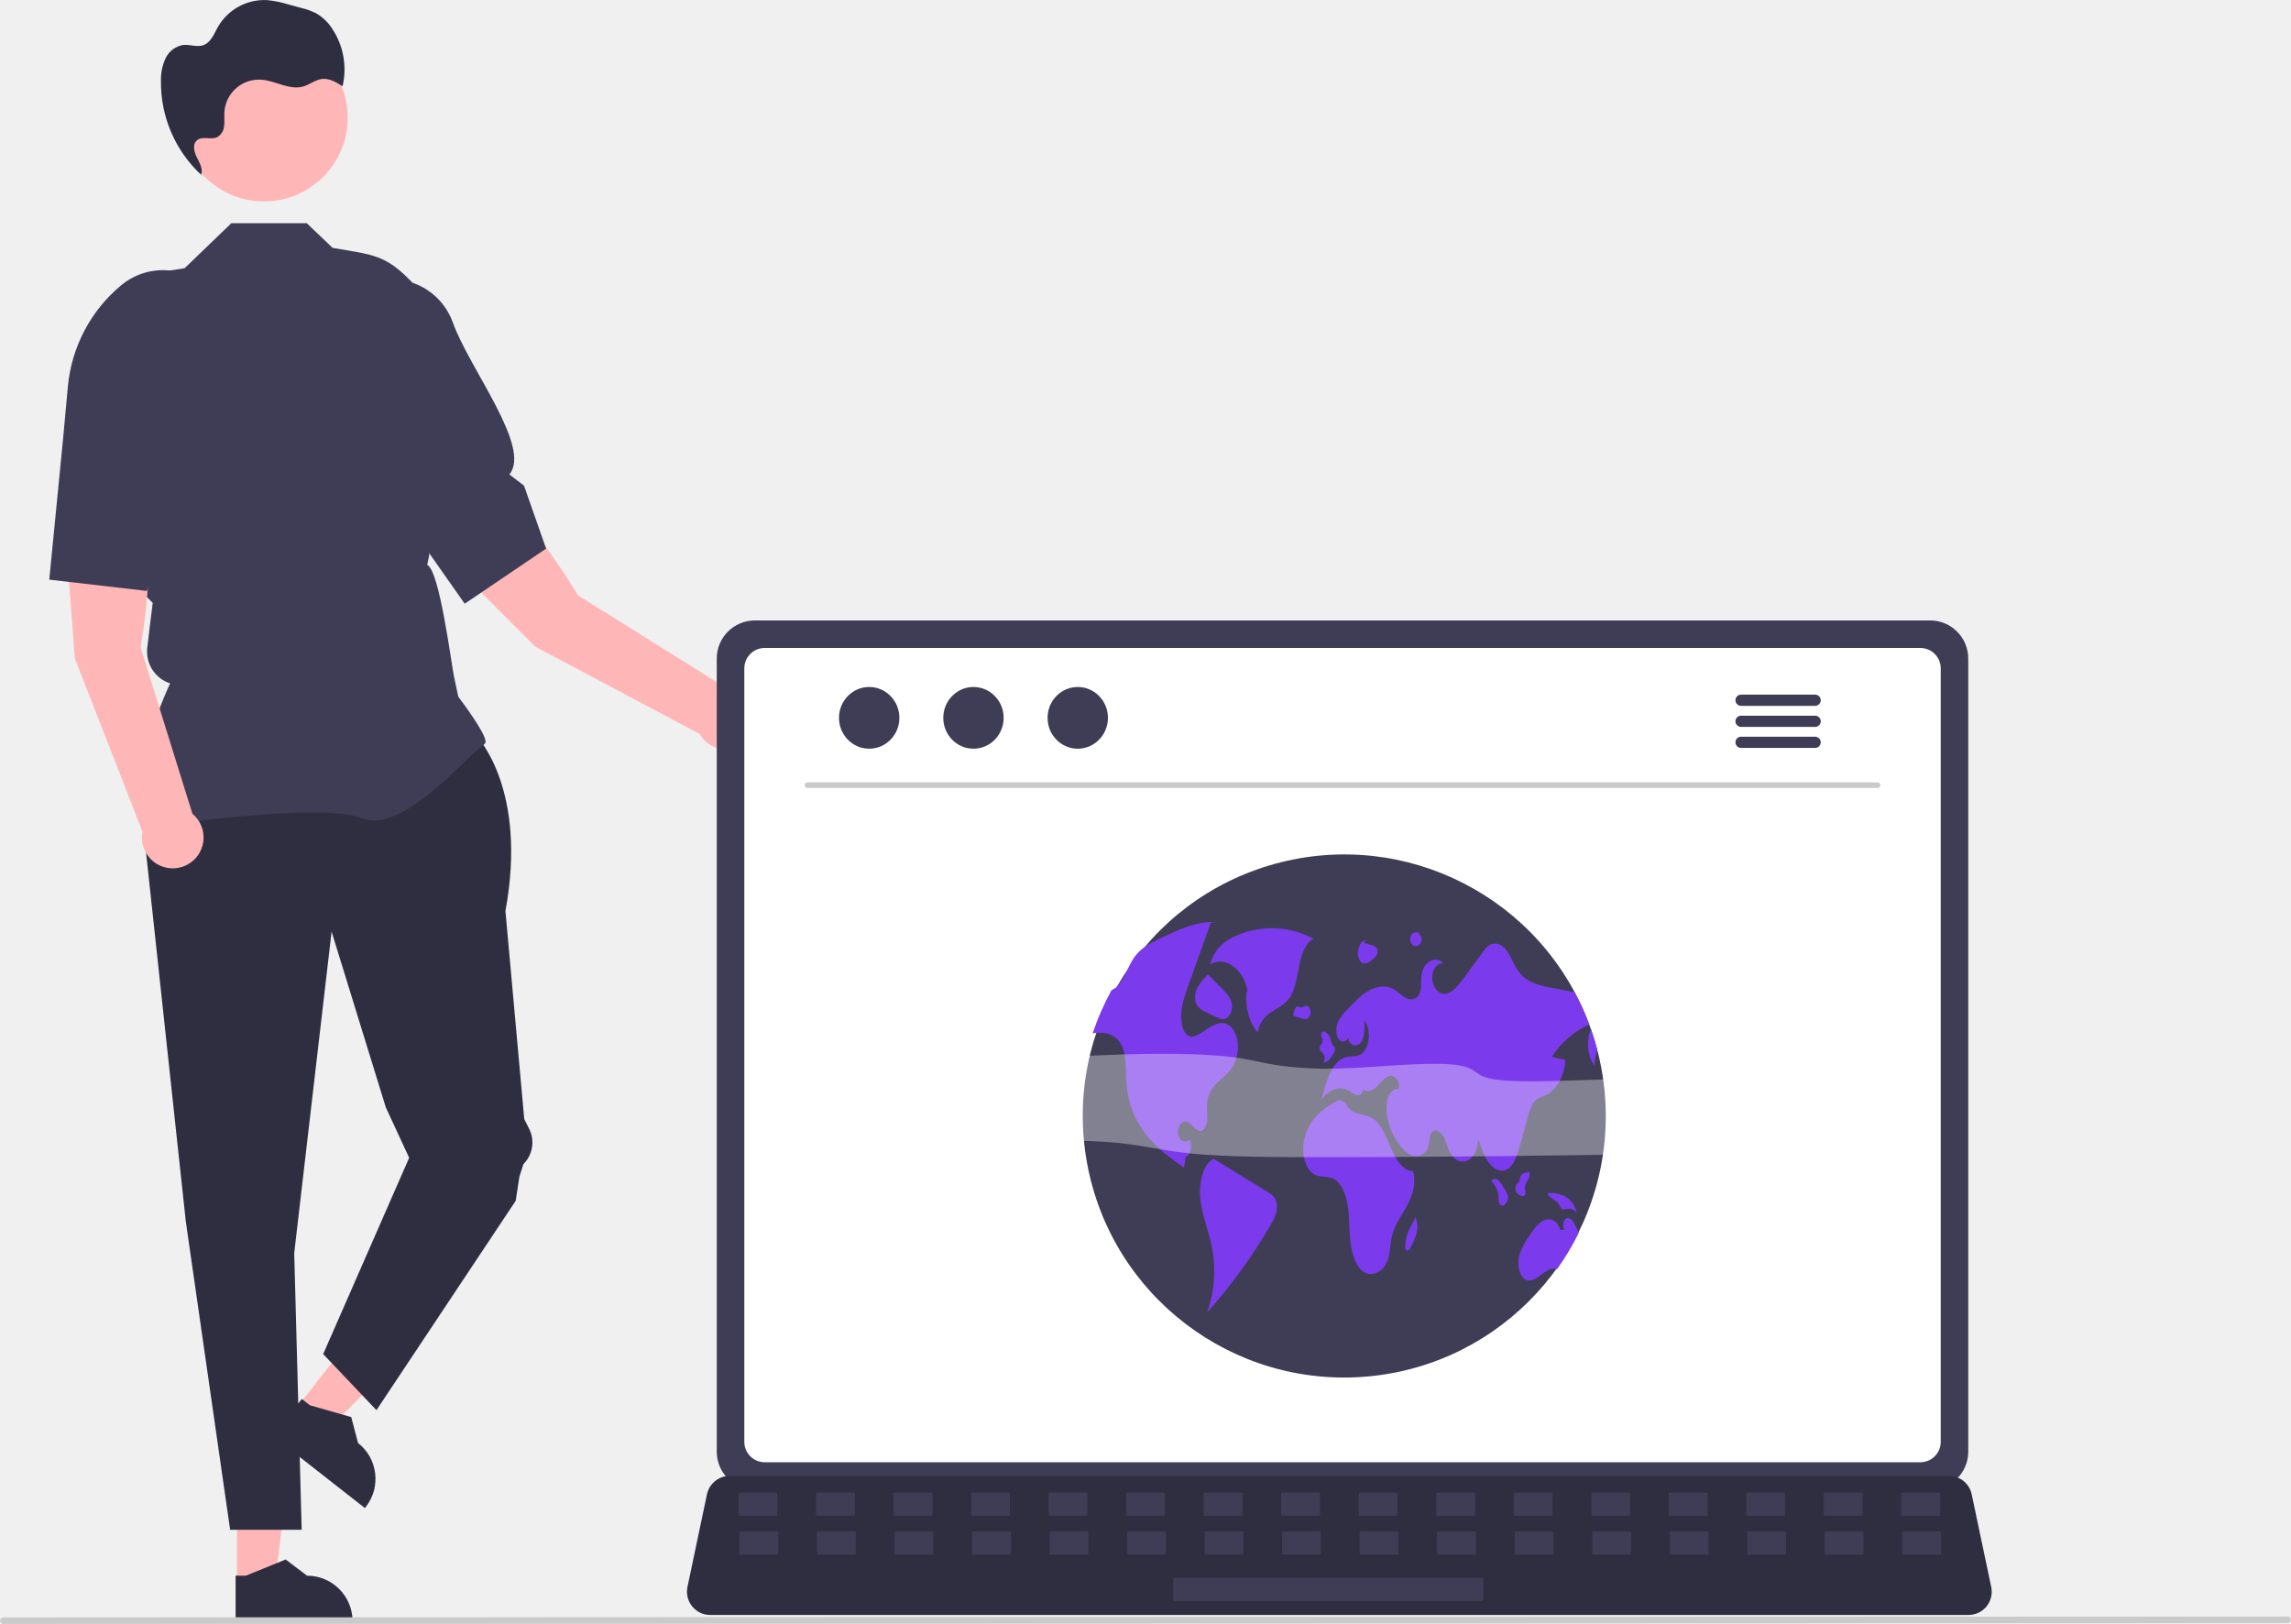
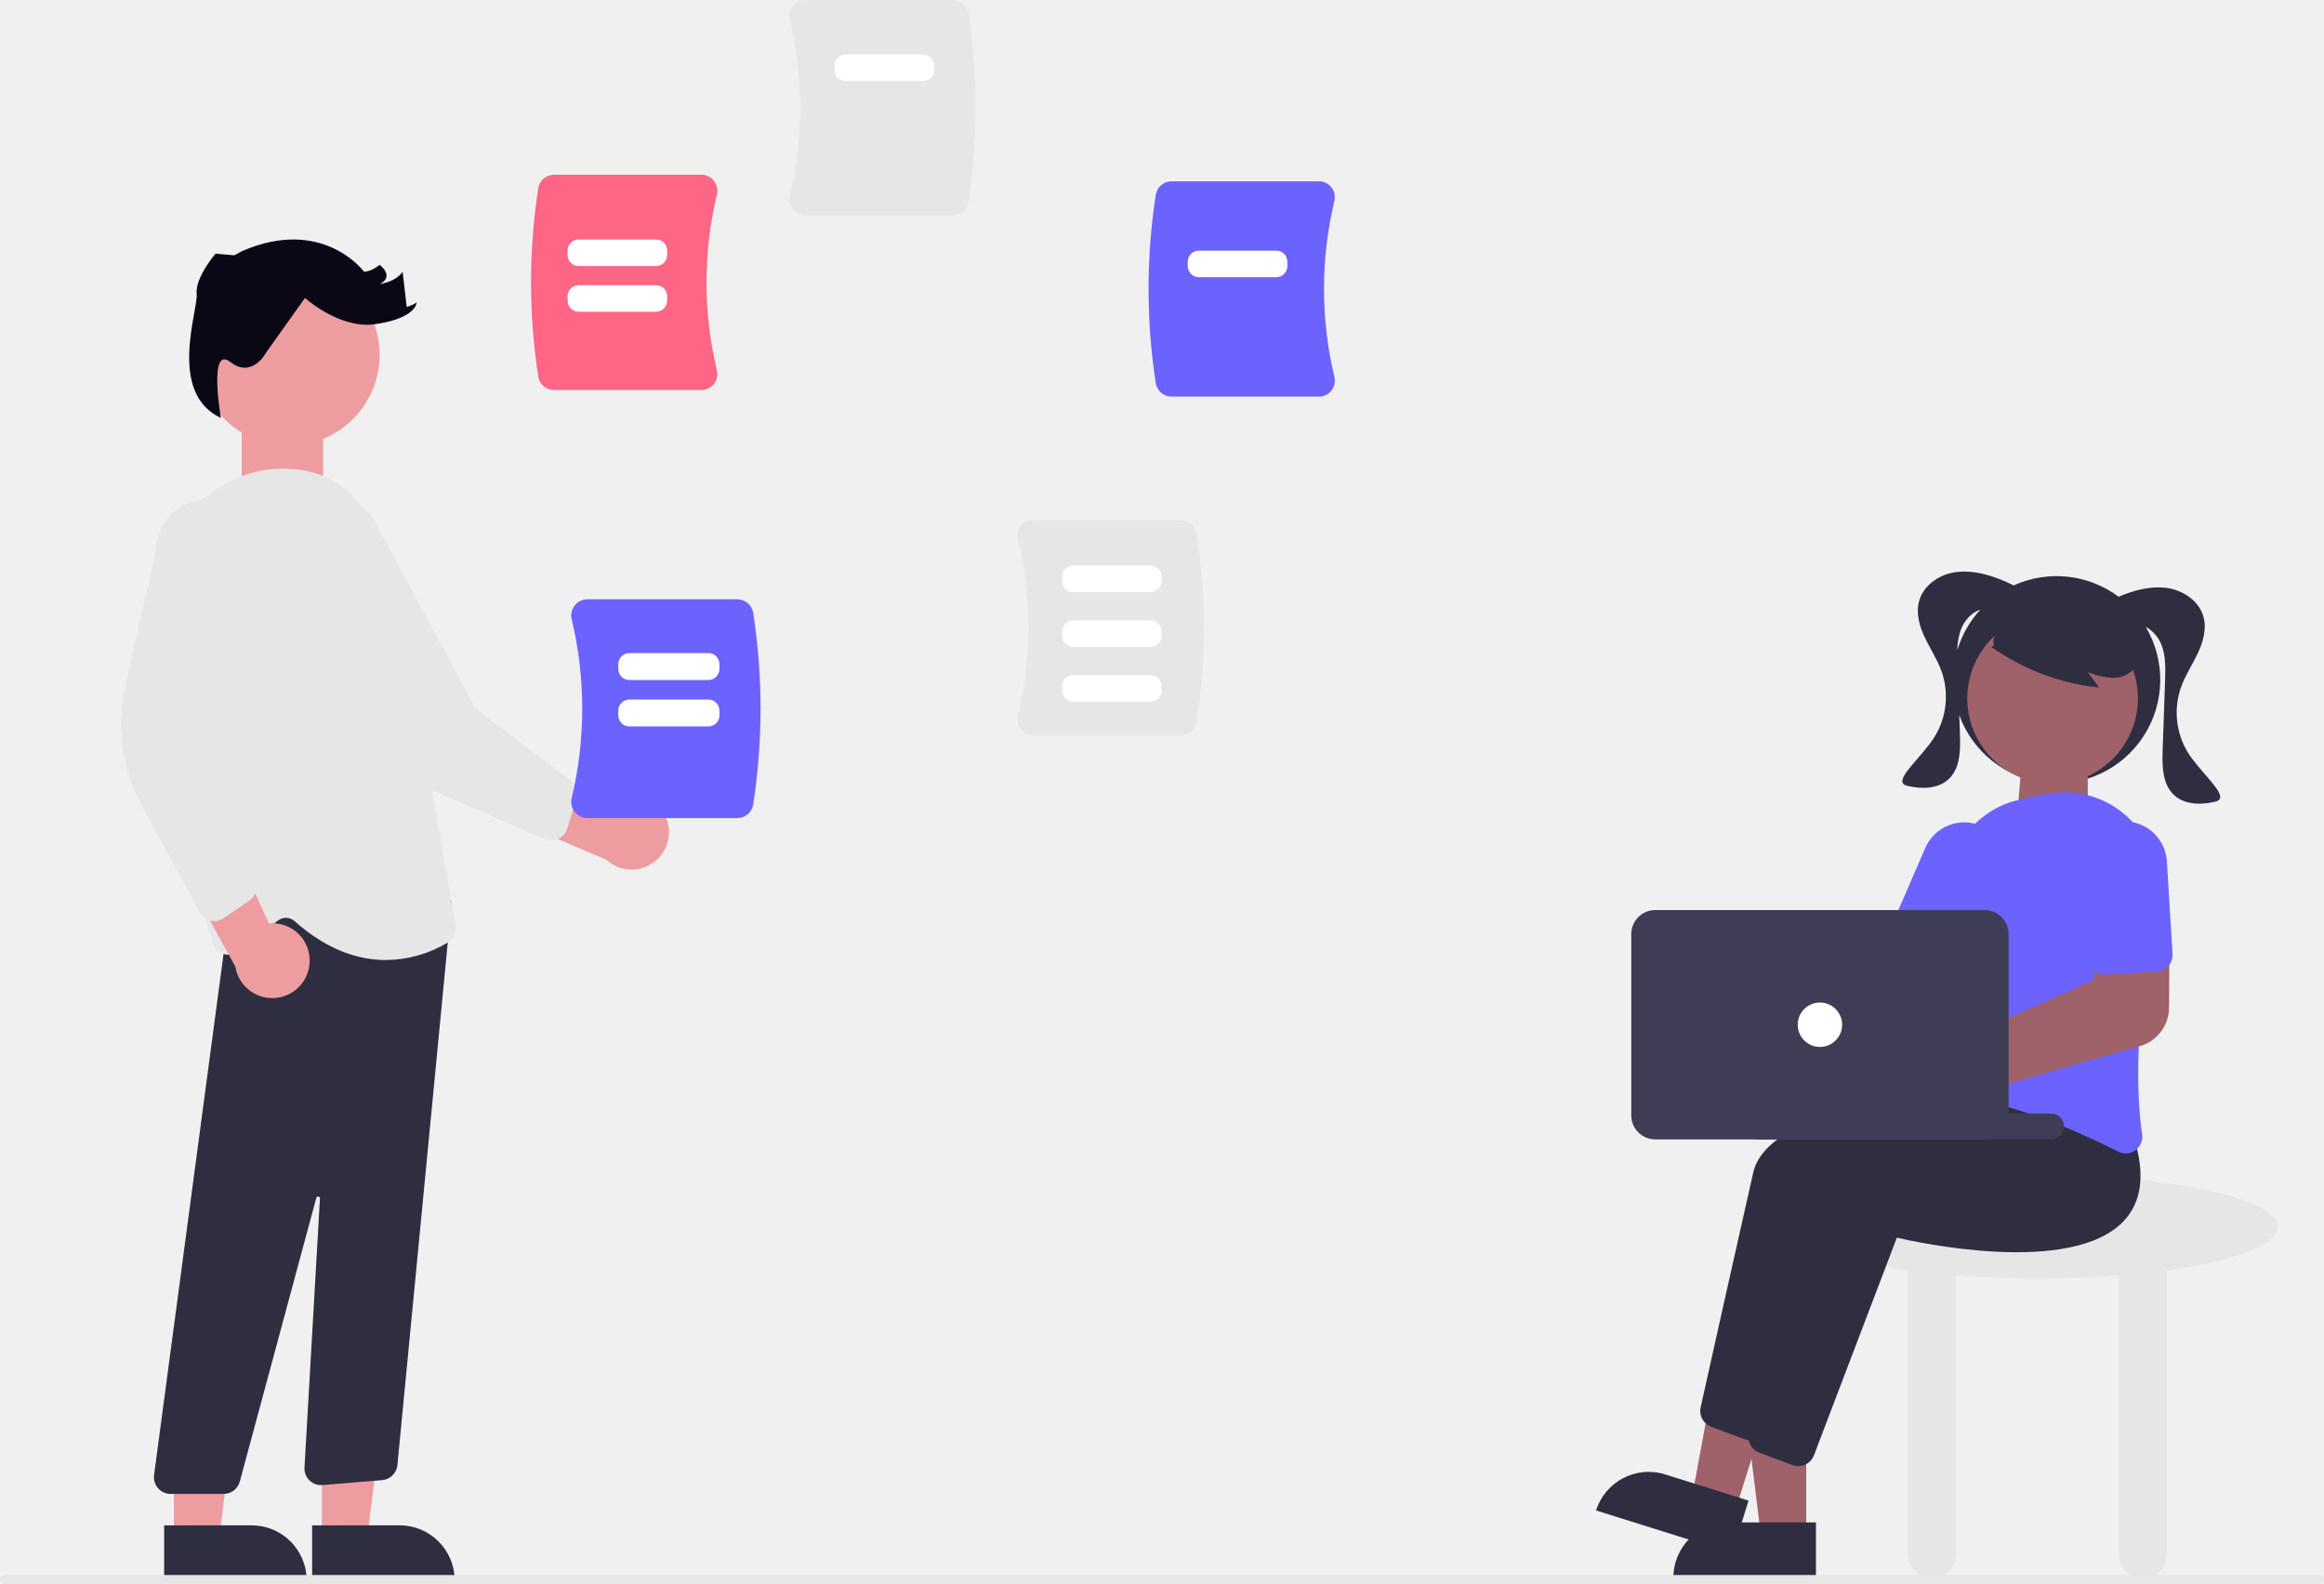
- <svg xmlns="http://www.w3.org/2000/svg" data-name="Layer 1" viewBox="0 0 829.131 587.676">
-   <polygon fill="#ffb6b6" points="85.757 572.858 99.518 572.857 106.065 519.775 85.754 519.776 85.757 572.858" />
-   <path d="M270.706,743.376l42.319-.002v-.535a16.473,16.473,0,0,0-16.472-16.472h-.001l-7.73-5.865-14.423,5.865-3.694 0Z" fill="#2f2e41" transform="translate(-185.4343 -156.1618)" />
-   <polygon fill="#ffb6b6" points="107.98 508.635 118.814 517.121 156.702 479.371 140.712 466.846 107.98 508.635" />
-   <path d="M284.179,675.8l33.316,26.096.33-.421a16.473,16.473,0,0,0-2.809-23.125l-.001-.001-2.469-9.384L297.575,664.689l-2.908-2.278Z" fill="#2f2e41" transform="translate(-185.4343 -156.1618)" />
-   <path d="M358.205,422.937s18.265,18.941,10.147,62.912l6.815,75.288,1.759,3.485a11.051,11.051,0,0,1-2.052,12.793l0,0-1.449,4.493-1.353,8.794-50.397,75.765-19.279-20.294,31.118-71.029L325.058,556.878l-19.618-63.588L291.911,609.642l2.706,100.118h-25.895L252.676,598.142,235.764,441.201l8.797-18.265Z" fill="#2f2e41" transform="translate(-185.4343 -156.1618)" />
-   <path d="M239.981,455.482l-.185-.259c-9.856-13.799,4.968-46.958,7.203-51.765h0a12.068,12.068,0,0,1-8.26-12.889l.964-8.193,1.005-8.036-7.197-7.197-.02-.179-4.142-36.242-6.022-24.072a52.848,52.848,0,0,1,15-51.216l13.921-2.21,16.918-16.301h27.282l9.354,8.937c17.463,3.063,20.463,2.063,35.463,20.063l-6.816,55.962-1.7,7.699.005,10.442,4.323,4.804a14.95,14.95,0,0,1,3.546,12.932l-.568,2.842h0c4.458,1.911,8.713,35.866,9.729,40.608l1.518,7.085c1.299,1.714,9.873,13.146,9.873,16.271,0,.469-.346.923-1.09,1.426-5.843,3.956-29.137,32.023-43.431,26.303-15.225-6.088-75.747,3.045-76.357,3.138Z" fill="#3f3d56" transform="translate(-185.4343 -156.1618)" />
-   <path d="M236.316,390.407s7.006-39.595-.052-54.485l-28,2,4.261,56.487,24.477,62.717a11.154,11.154,0,1,0,18.078-6.463Z" fill="#ffb6b6" transform="translate(-185.4343 -156.1618)" />
-   <path d="M208.264,314.922l1.733-18.871a54.107,54.107,0,0,1,19.403-36.752l0,0a23.687,23.687,0,0,1,24.787-3.272h0a23.631,23.631,0,0,1,12.205,29.866c-6.472,16.972-4.135,34.921-16.753,37.109l1.371,6.522-12.407,40.49-35.338-4.094Z" fill="#3f3d56" transform="translate(-185.4343 -156.1618)" />
-   <path d="M394.641,371.641s-20.509-34.586-35.571-41.272L339.147,350.145l40.067,40.044,59.456,31.584a11.154,11.154,0,1,0,9.491-16.689Z" fill="#ffb6b6" transform="translate(-185.4343 -156.1618)" />
-   <path d="M324.148,332.708l-10.993-15.437a54.107,54.107,0,0,1-9.258-40.515l0,0a23.687,23.687,0,0,1,16.658-18.645h0a23.631,23.631,0,0,1,28.729,14.683c6.162,17.087,28.639,45.17,20.499,55.058l5.293,4.051,7.999,22.787L353.616,374.632Z" fill="#3f3d56" transform="translate(-185.4343 -156.1618)" />
-   <circle cx="95.531" cy="42.587" fill="#ffb6b6" r="30.299" />
-   <path d="M258.977,220.105c-.264-.232-.514-.48-.773-.718-.009.024-.011.05-.021.074Z" fill="#2f2e41" transform="translate(-185.4343 -156.1618)" />
-   <path d="M305.795,166.753a17.182,17.182,0,0,0-6.067-5.85,25.38,25.38,0,0,0-5.304-1.879l-4.795-1.308a38.013,38.013,0,0,0-7.544-1.519,19.418,19.418,0,0,0-17.737,9.623c-1.449,2.57-2.611,5.772-5.407,6.712-2.255.758-4.714-.311-7.084-.104a8.53,8.53,0,0,0-6.476,4.77,18.38,18.38,0,0,0-1.699,8.141,45.619,45.619,0,0,0,14.522,34.048c.782-2.061-.506-4.287-1.524-6.259-1.03-1.995-1.667-4.777.059-6.214,1.92-1.599,4.996-.048,7.267-1.091a5.073,5.073,0,0,0,2.536-4.077c.22-1.657-.01-3.341.094-5.009a12.542,12.542,0,0,1,13.412-11.73c5.168.369,10.184,3.901,15.158,2.448,2.335-.682,4.326-2.418,6.741-2.711,2.674-.324,5.19,1.186,7.461,2.635A26.596,26.596,0,0,0,305.795,166.753Z" fill="#2f2e41" transform="translate(-185.4343 -156.1618)" />
-   <path d="M410.834,726.353l-7.71-12.39-1.54,7.08c-.27,1.24-.54,2.5-.79,3.75-2.19-1.87-4.52-3.6-6.8-5.26q-10.5-7.62-20.99-15.26l2.19,12.7c1.35,7.82,2.76,15.8,6.1,22.95.37.81.77,1.61,1.2,2.39h32.54a10.487,10.487,0,0,0,.54-2.24.775.775,0,0,0,.01-.15C416.094,735.073,413.414,730.503,410.834,726.353Z" fill="#f0f0f0" transform="translate(-185.4343 -156.1618)" />
-   <path d="M974.916,712.972l-13.985-22.474-2.793,12.842c-.49,2.249-.98,4.535-1.433,6.802-3.972-3.392-8.199-6.53-12.334-9.541q-19.046-13.822-38.074-27.68l3.972,23.036c2.449,14.185,5.007,28.659,11.065,41.628.671,1.469,1.397,2.921,2.177,4.335h59.024a19.024,19.024,0,0,0,.98-4.063,1.405,1.405,0,0,0,.018-.272C984.458,728.789,979.596,720.5,974.916,712.972Z" fill="#f0f0f0" transform="translate(-185.4343 -156.1618)" />
-   <path d="M1013.375,743.531l-826.75.307a1.191,1.191,0,0,1,0-2.381l826.75-.307a1.191,1.191,0,0,1,0,2.381Z" fill="#cacaca" transform="translate(-185.4343 -156.1618)" />
-   <path d="M444.832,394.459V681.483A13.806,13.806,0,0,0,458.627,695.278h425.34a13.806,13.806,0,0,0,13.795-13.795V394.459A13.812,13.812,0,0,0,883.967,380.68H458.627A13.812,13.812,0,0,0,444.832,394.459Z" fill="#3f3d56" transform="translate(-185.4343 -156.1618)" />
-   <path d="M454.81,398.031v279.912a7.385,7.385,0,0,0,7.373,7.373H880.426a7.385,7.385,0,0,0,7.373-7.373v-279.912a7.389,7.389,0,0,0-7.373-7.388H462.183A7.389,7.389,0,0,0,454.81,398.031Z" fill="#fff" transform="translate(-185.4343 -156.1618)" />
-   <path d="M435.937,737.461a8.272,8.272,0,0,0,6.509,3.114h455.439a8.381,8.381,0,0,0,8.192-10.1l-7.07-33.581a8.396,8.396,0,0,0-5.218-6.088,8.121,8.121,0,0,0-2.974-.561H449.487a8.12,8.12,0,0,0-2.974.561,8.395,8.395,0,0,0-5.218,6.088l-7.07,33.581A8.374,8.374,0,0,0,435.937,737.461Z" fill="#2f2e41" transform="translate(-185.4343 -156.1618)" />
-   <rect fill="#3f3d56" height="8.416" rx="0.488" transform="translate(1575.698 1244.84) rotate(-180)" width="14.027" x="873.553" y="696.293" />
-   <rect fill="#3f3d56" height="8.416" rx="0.488" transform="translate(1519.589 1244.84) rotate(-180)" width="14.027" x="845.498" y="696.293" />
-   <rect fill="#3f3d56" height="8.416" rx="0.488" transform="translate(1463.48 1244.84) rotate(-180)" width="14.027" x="817.443" y="696.293" />
-   <rect fill="#3f3d56" height="8.416" rx="0.488" transform="translate(1407.37 1244.84) rotate(-180)" width="14.027" x="789.389" y="696.293" />
-   <rect fill="#3f3d56" height="8.416" rx="0.488" transform="translate(1351.261 1244.84) rotate(-180)" width="14.027" x="761.334" y="696.293" />
-   <rect fill="#3f3d56" height="8.416" rx="0.488" transform="translate(1295.152 1244.84) rotate(-180)" width="14.027" x="733.279" y="696.293" />
-   <rect fill="#3f3d56" height="8.416" rx="0.488" transform="translate(1239.043 1244.84) rotate(-180)" width="14.027" x="705.225" y="696.293" />
-   <rect fill="#3f3d56" height="8.416" rx="0.488" transform="translate(1182.933 1244.84) rotate(-180)" width="14.027" x="677.17" y="696.293" />
-   <rect fill="#3f3d56" height="8.416" rx="0.488" transform="translate(1126.824 1244.84) rotate(-180)" width="14.027" x="649.115" y="696.293" />
-   <rect fill="#3f3d56" height="8.416" rx="0.488" transform="translate(1070.715 1244.84) rotate(-180)" width="14.027" x="621.061" y="696.293" />
-   <rect fill="#3f3d56" height="8.416" rx="0.488" transform="translate(1014.605 1244.84) rotate(-180)" width="14.027" x="593.006" y="696.293" />
-   <rect fill="#3f3d56" height="8.416" rx="0.488" transform="translate(958.4961 1244.84) rotate(-180)" width="14.027" x="564.952" y="696.293" />
-   <rect fill="#3f3d56" height="8.416" rx="0.488" transform="translate(902.3868 1244.84) rotate(-180)" width="14.027" x="536.897" y="696.293" />
-   <rect fill="#3f3d56" height="8.416" rx="0.488" transform="translate(846.2776 1244.84) rotate(-180)" width="14.027" x="508.842" y="696.293" />
-   <rect fill="#3f3d56" height="8.416" rx="0.488" transform="translate(790.1683 1244.84) rotate(-180)" width="14.027" x="480.788" y="696.293" />
-   <rect fill="#3f3d56" height="8.416" rx="0.488" transform="translate(734.059 1244.84) rotate(-180)" width="14.027" x="452.733" y="696.293" />
-   <rect fill="#3f3d56" height="8.416" rx="0.488" transform="translate(1576.361 1272.894) rotate(-180)" width="14.027" x="873.884" y="710.32" />
-   <rect fill="#3f3d56" height="8.416" rx="0.488" transform="translate(1520.252 1272.894) rotate(-180)" width="14.027" x="845.829" y="710.32" />
-   <rect fill="#3f3d56" height="8.416" rx="0.488" transform="translate(1464.143 1272.894) rotate(-180)" width="14.027" x="817.775" y="710.32" />
-   <rect fill="#3f3d56" height="8.416" rx="0.488" transform="translate(1408.033 1272.894) rotate(-180)" width="14.027" x="789.72" y="710.32" />
-   <rect fill="#3f3d56" height="8.416" rx="0.488" transform="translate(1351.924 1272.894) rotate(-180)" width="14.027" x="761.666" y="710.32" />
-   <rect fill="#3f3d56" height="8.416" rx="0.488" transform="translate(1295.815 1272.894) rotate(-180)" width="14.027" x="733.611" y="710.32" />
-   <rect fill="#3f3d56" height="8.416" rx="0.488" transform="translate(1239.706 1272.894) rotate(-180)" width="14.027" x="705.556" y="710.32" />
-   <rect fill="#3f3d56" height="8.416" rx="0.488" transform="translate(1183.596 1272.894) rotate(-180)" width="14.027" x="677.502" y="710.32" />
-   <rect fill="#3f3d56" height="8.416" rx="0.488" transform="translate(1127.487 1272.894) rotate(-180)" width="14.027" x="649.447" y="710.32" />
-   <rect fill="#3f3d56" height="8.416" rx="0.488" transform="translate(1071.378 1272.894) rotate(-180)" width="14.027" x="621.392" y="710.32" />
-   <rect fill="#3f3d56" height="8.416" rx="0.488" transform="translate(1015.268 1272.894) rotate(-180)" width="14.027" x="593.338" y="710.32" />
-   <rect fill="#3f3d56" height="8.416" rx="0.488" transform="translate(959.1591 1272.894) rotate(-180)" width="14.027" x="565.283" y="710.32" />
-   <rect fill="#3f3d56" height="8.416" rx="0.488" transform="translate(903.0498 1272.894) rotate(-180)" width="14.027" x="537.228" y="710.32" />
-   <rect fill="#3f3d56" height="8.416" rx="0.488" transform="translate(846.9406 1272.894) rotate(-180)" width="14.027" x="509.174" y="710.32" />
-   <rect fill="#3f3d56" height="8.416" rx="0.488" transform="translate(790.8313 1272.894) rotate(-180)" width="14.027" x="481.119" y="710.32" />
-   <rect fill="#3f3d56" height="8.416" rx="0.488" transform="translate(734.722 1272.894) rotate(-180)" width="14.027" x="453.065" y="710.32" />
-   <rect fill="#3f3d56" height="8.416" rx="0.488" transform="translate(1146.845 1306.56) rotate(-180)" width="112.219" x="610.031" y="727.153" />
-   <path d="M766.585,560.202a94.642,94.642,0,1,1-5.992-33.327c.206.556.408,1.112.603,1.673v.005q1.31,3.7,2.308,7.538A95.286,95.286,0,0,1,766.585,560.202Z" fill="#3f3d56" transform="translate(-185.4343 -156.1618)" />
-   <path d="M660.88,495.918a31.968,31.968,0,0,0-28.065-1.148c-3.924,1.708-8.056,4.771-9.365,10.303,5.294-3.124,12.148,1.812,13.51,9.732l-.318.088c-.72,5.485.887,11.457,3.997,14.859a10.451,10.451,0,0,1,5.016-7.44c2.285-1.502,4.813-2.593,6.557-5.175,2.068-3.061,2.593-7.534,3.414-11.615S658.005,497.055,660.88,495.918Z" fill="#7c3aed" transform="translate(-185.4343 -156.1618)" />
-   <path d="M631.245,542.596c-1.466,2.202-3.425,3.584-5.182,5.304a11.93,11.93,0,0,0-3.769,7.045c-.222,1.916.122,3.864.074,5.802-.048,1.937-.693,4.118-2.011,4.6-2.08.752-3.668-3.112-5.807-3.382-1.699-.212-3.229,2.461-2.737,4.78s2.805,3.345,4.134,1.831c1.202,2.017.355,5.675-1.45,6.294-.191,1.27-.381,2.536-.566,3.806-4.563-3.192-9.173-6.437-13.053-11.111a33.725,33.725,0,0,1-7.686-18.167c-.503-5.373.243-11.518-2.223-15.652-1.974-3.308-5.362-4.039-8.411-3.832-.556.037-1.117.101-1.673.169a94.237,94.237,0,0,1,6.823-15.615,6.685,6.685,0,0,0,1.71-1.064c2.837-2.408,4.097-7.284,6.4-10.655q.222-.326.461-.635c2.356-3.075,5.51-4.658,8.559-6.13,6.749-3.277,13.694-6.595,20.819-6.14l-2.027.196q-3.549,9.941-7.104,19.882-.54,1.524-1.09,3.054c-1.345,3.769-2.731,7.781-2.525,12,.122,2.498.99,5.166,2.641,6.024,1.54.794,3.224-.18,4.711-1.143.63-.402,1.255-.805,1.884-1.212,2.26-1.456,4.764-2.948,7.151-1.974,2.186.889,3.801,3.859,4.108,7.061A14.117,14.117,0,0,1,631.245,542.596Z" fill="#7c3aed" transform="translate(-185.4343 -156.1618)" />
-   <path d="M644.688,587.842q-9.902-6.097-19.804-12.193l.112-.289c-4.104,1.563-5.808,8.859-5.13,14.825s2.978,11.3,4.14,17.113a45.425,45.425,0,0,1-1.713,23.835A195.205,195.205,0,0,0,645.224,599.536a16.905,16.905,0,0,0,2.074-4.599,7.317,7.317,0,0,0-.485-5.204A5.794,5.794,0,0,0,644.688,587.842Z" fill="#7c3aed" transform="translate(-185.4343 -156.1618)" />
-   <path d="M618.634,513.897a7.299,7.299,0,0,0-.335,5.308,5.884,5.884,0,0,0,3.287,3.045l3.648,1.808c1.213.601,2.521,1.209,3.758.714,1.492-.597,2.527-2.936,2.259-5.107-.285-2.311-1.741-3.9-3.088-5.254q-2.828-2.841-5.655-5.683l-1.062,1.301A14.189,14.189,0,0,0,618.634,513.897Z" fill="#7c3aed" transform="translate(-185.4343 -156.1618)" />
-   <path d="M747.031,538.6q2.461.58,4.923,1.159c-.286,5.542-3.033,10.671-6.717,12.529-1.535.773-3.245,1.059-4.515,2.504-1.149,1.313-1.731,3.356-2.266,5.309q-1.405,5.113-2.811,10.227c-1.006,3.674-2.297,7.755-4.912,9.078-2.244,1.138-4.812-.254-6.537-2.589-1.726-2.334-2.779-5.473-3.801-8.533.064,3.335-1.487,6.606-3.684,7.765-2.202,1.159-4.881.111-6.352-2.477-1.059-1.858-1.498-4.309-2.536-6.193-1.037-1.884-3.213-2.964-4.346-1.196-.746,1.175-.651,2.975-1.022,4.468a4.851,4.851,0,0,1-4.055,3.901,6.761,6.761,0,0,1-4.854-2.218,21.988,21.988,0,0,1-6.029-12.159,14.505,14.505,0,0,1,.169-6.648c.651-2.059,2.223-3.647,3.785-3.255,1.027-2.17-1-5.05-2.827-4.796-1.832.254-3.266,2.218-4.769,3.727-1.498,1.509-3.594,2.604-5.103,1.106a2.07,2.07,0,0,1-2.101,2.197,7.506,7.506,0,0,1-2.737-1.45c-3.457-2.154-7.845-.725-10.301,3.351,1.535-6.532,3.785-14.027,8.501-15.562,1.927-.63,4.028-.111,5.849-1.202,3.224-1.932,3.875-9.232,1.09-12.243.355,2.848.286,6.172-1.217,8.12-1.503,1.948-4.658.677-4.468-2.202a1.929,1.929,0,0,1-3.589.762c-1-1.524-.916-4.018-.206-5.838a13.752,13.752,0,0,1,3.086-4.383c2.514-2.694,5.066-5.42,7.977-7.114,2.917-1.694,6.283-2.265,9.205-.582,1.54.889,2.896,2.371,4.468,3.155a3.311,3.311,0,0,0,4.611-1.154c1.17-2.054.619-5.103,1.053-7.67.778-4.536,5.314-6.659,7.829-3.663-1.879-.482-3.822,1.742-4.055,4.436-.238,2.694,1.122,5.415,2.943,6.23,3.06,1.355,6.056-2.054,8.369-5.209q3.621-4.955,7.252-9.904a11.969,11.969,0,0,1,1.297-1.577,4.173,4.173,0,0,1,5.701-.116c2.446,1.996,3.594,6.087,5.6,8.903,2.911,4.092,7.268,5.087,11.322,5.881q4.534.881,9.073,1.773a94.005,94.005,0,0,1,5.267,11.63A31.875,31.875,0,0,0,747.031,538.6Z" fill="#7c3aed" transform="translate(-185.4343 -156.1618)" />
-   <path d="M763.504,536.091a19.079,19.079,0,0,0-1.006,5.669c-2.594-3.165-3.007-9.099-1.302-13.207Q762.506,532.253,763.504,536.091Z" fill="#7c3aed" transform="translate(-185.4343 -156.1618)" />
-   <path d="M756.803,602.289a94.895,94.895,0,0,1-7.887,13.196c-1.906-.815-3.954.64-5.738,2.006-1.863,1.429-4.102,2.821-6.013,1.519-1.953-1.334-2.583-5.066-1.964-8.025a21.382,21.382,0,0,1,3.663-7.538c1.588-2.371,3.287-4.833,5.494-5.754,2.213-.921,5.055.381,5.701,3.525l1.567-.053c-.879-1.207-.418-3.705.762-4.145,1.36-.513,2.541,1.355,3.345,3.007C756.093,600.775,756.459,601.527,756.803,602.289Z" fill="#7c3aed" transform="translate(-185.4343 -156.1618)" />
-   <path d="M696.794,579.931c-3.368.212-6.035-3.934-7.808-8.013s-3.39-8.743-6.429-10.819c-1.736-1.186-3.716-1.349-5.599-1.924a6.933,6.933,0,0,1-4.755-4.186l-2.136-.863a32.084,32.084,0,0,0-8.111,5.783,18.128,18.128,0,0,0-4.833,10.566c-.408,4.276,1.099,9.044,3.915,10.651,2.225,1.269,4.815.469,7.069,1.631,2.816,1.452,4.487,5.669,5.12,9.833s.472,8.491.925,12.703,1.701,8.593,4.283,10.751c3.231,2.701,7.973.457,9.423-4.46.711-2.411.687-5.132,1.219-7.636.937-4.408,3.464-7.679,5.469-11.295S698.128,584.127,696.794,579.931Z" fill="#7c3aed" transform="translate(-185.4343 -156.1618)" />
-   <path d="M663.516,536.614a8.989,8.989,0,0,1,.877.931,3.059,3.059,0,0,1-.054,3.159,2.939,2.939,0,0,0,2.104-1.07,13.528,13.528,0,0,0,1.614-2.273,2.477,2.477,0,0,0,.476-1.983c-.159-.454-.535-.648-.799-.989a6.722,6.722,0,0,1-.738-2.144,3.866,3.866,0,0,0-2.802-2.953l.169.032a1.601,1.601,0,0,0-.75,1.705c.102.661.527,1.209.484,1.883-.061.969-1.029,1.423-1.089,2.392A1.849,1.849,0,0,0,663.516,536.614Z" fill="#7c3aed" transform="translate(-185.4343 -156.1618)" />
-   <path d="M657.745,520.152l.015-.003a2.697,2.697,0,0,0,.287-.306Z" fill="#7c3aed" transform="translate(-185.4343 -156.1618)" />
-   <path d="M658.755,524.699a2.937,2.937,0,0,0,.914-2.911c-.245-1.102-1.111-1.842-1.909-1.639a1.946,1.946,0,0,1-1.809.533c-.494-.127-1.036-.455-1.464-.082a2.217,2.217,0,0,0-.499.974q-.238.73-.476,1.46a.921.921,0,0,0-.056.553.469.469,0,0,0,.359.286q1.427.421,2.853.841A2.458,2.458,0,0,0,658.755,524.699Z" fill="#7c3aed" transform="translate(-185.4343 -156.1618)" />
-   <path d="M730.555,587.478q-.659-1.08-1.319-2.159a7.214,7.214,0,0,0-1.738-2.182,1.54,1.54,0,0,0-2.192.22l.054.411a9.285,9.285,0,0,1,2.317,4.52c.1.736.065,1.497.153,2.236a2.607,2.607,0,0,0,.815,1.823c.692.462,1.505-.219,1.998-1.051a3.62,3.62,0,0,0,.561-2.305A4.041,4.041,0,0,0,730.555,587.478Z" fill="#7c3aed" transform="translate(-185.4343 -156.1618)" />
-   <path d="M737.452,588.414a4.984,4.984,0,0,0-.161-2.01,4.411,4.411,0,0,1,.671-2.501,8.13,8.13,0,0,0,1.046-2.293,1.918,1.918,0,0,0-.05-1.123c-.146-.327-.498-.476-.7-.217l.433.279a3.94,3.94,0,0,0-1.756.085,2.173,2.173,0,0,0-1.331,1.5,9.282,9.282,0,0,1-.349,1.556c-.258.53-.758.707-1.072,1.173a2.804,2.804,0,0,0,.044,2.663,3.109,3.109,0,0,0,1.759,1.383C736.514,589.099,737.21,589.109,737.452,588.414Z" fill="#7c3aed" transform="translate(-185.4343 -156.1618)" />
-   <path d="M749.734,592.12a6.042,6.042,0,0,0,.761,1.397c.588.592,1.387.228,2.1.084a3.632,3.632,0,0,1,3.455,1.386,8.793,8.793,0,0,0-5.057-6.31,14.857,14.857,0,0,0-5.201-.813l-.302.077C746.259,590.182,748.676,590.131,749.734,592.12Z" fill="#7c3aed" transform="translate(-185.4343 -156.1618)" />
-   <path d="M697.716,596.702l.004.01.088-.169Z" fill="#7c3aed" transform="translate(-185.4343 -156.1618)" />
-   <path d="M695.852,600.309a16.555,16.555,0,0,0-1.045,2.296,19.986,19.986,0,0,0-.758,3.929c-.095.757-.124,1.724.351,2.093a.673.673,0,0,0,.88-.12,3.482,3.482,0,0,0,.638-.949,21.852,21.852,0,0,0,2.154-5.113,8.897,8.897,0,0,0-.353-5.734Q696.786,598.511,695.852,600.309Z" fill="#7c3aed" transform="translate(-185.4343 -156.1618)" />
-   <path d="M677.878,504.227a2.121,2.121,0,0,0,2.286.446,7.548,7.548,0,0,0,2.151-1.421,5.061,5.061,0,0,0,1.304-1.422,2.885,2.885,0,0,0,.267-2.198,2.232,2.232,0,0,0-1.701-1.346q-1.583-.47-3.167-.939l.764-.688c-.786-.422-1.655.361-2.146,1.33a7.159,7.159,0,0,0-.651,2.005A5.148,5.148,0,0,0,677.878,504.227Z" fill="#7c3aed" transform="translate(-185.4343 -156.1618)" />
-   <path d="M696.516,497.97a1.744,1.744,0,0,0,2.377.193,2.657,2.657,0,0,0,1.051-1.893c.075-.83-.336-1.753-.922-1.825l.134-.777c-1.13-.204-2.52-.245-3.125,1.127A3.221,3.221,0,0,0,696.516,497.97Z" fill="#7c3aed" transform="translate(-185.4343 -156.1618)" />
-   <path d="M864.966,441.316H477.643a1.016,1.016,0,0,1,0-2.031H864.966a1.016,1.016,0,0,1,0,2.031Z" fill="#cacaca" transform="translate(-185.4343 -156.1618)" />
-   <ellipse cx="314.564" cy="259.771" fill="#3f3d56" rx="10.925" ry="11.169" />
-   <ellipse cx="352.306" cy="259.771" fill="#3f3d56" rx="10.925" ry="11.169" />
-   <ellipse cx="390.048" cy="259.771" fill="#3f3d56" rx="10.925" ry="11.169" />
-   <path d="M842.349,407.532h-26.81a2.03,2.03,0,0,0,0,4.06h26.81a2.03,2.03,0,0,0,0-4.06Z" fill="#3f3d56" transform="translate(-185.4343 -156.1618)" />
-   <path d="M842.349,415.152h-26.81a2.03,2.03,0,0,0,0,4.06h26.81a2.03,2.03,0,0,0,0-4.06Z" fill="#3f3d56" transform="translate(-185.4343 -156.1618)" />
-   <path d="M842.349,422.762h-26.81a2.03,2.03,0,0,0,0,4.06h26.81a2.03,2.03,0,0,0,0-4.06Z" fill="#3f3d56" transform="translate(-185.4343 -156.1618)" />
-   <g opacity="0.35">
-     <path d="M875.228,564.896c6.234-2.718-6.409-4.3-20.752-4.821s-31.695-.491-40.861-1.971c-8.865-1.431-8.212-3.976-8.958-6.281s-4.154-4.67-17.987-5.182c-17.238-.639-45.664,1.82-58.677.344-12.143-1.377-4.925-5.697-22.632-5.863-10.111-.094-23.137,1.33-34.388,1.674a125.358,125.358,0,0,1-23.861-1.244c-5.484-.898-9.303-2.037-15.475-2.831-16.203-2.083-47.905-1.383-76.199,1.287s-52.548,7.046-66.227,11.381S471.754,559.99,474.941,563.609c2.035,2.311,7.241,4.472,19.87,5.4,23.623,1.737,65.68-1.253,90.09.327,13.605.881,19.64,3.064,31.577,4.259,12.824,1.284,31.597,1.352,50.042,1.321,38.404-.063,77.79-.458,117.953-1.182,16.775-.302,34.352-.695,52.202-2.136s36.056-4.219,39.822-6.825" fill="#fff" transform="translate(-185.4343 -156.1618)" />
+ <svg xmlns="http://www.w3.org/2000/svg" width="960" height="654.254" viewBox="0 0 960 654.254" role="img" artist="Katerina Limpitsouni" source="https://undraw.co/">
+   <g transform="translate(-601.659 -325.936)">
+     <path d="M112.069,92.169c-4.668-4.5-4.762-11.826-4.538-18.31q.5-14.459,1.011-28.916c.163-4.91.311-9.985-1.46-14.576a14.212,14.212,0,0,0-6.526-7.5A42.8,42.8,0,1,1,23.526,59.332q.144,4,.28,7.992c.224,6.484.13,13.806-4.54,18.31C14.848,89.888,7.838,89.991,1.9,88.47s3.362-9.2,9.776-17.757A31.6,31.6,0,0,0,16.087,40.9c-1.771-4.849-4.695-9.181-6.891-13.849S5.557,17.03,6.966,12.067C8.7,6,14.539,1.719,20.719.475S33.351.587,39.264,2.783a67.522,67.522,0,0,1,6.754,2.938A42.851,42.851,0,0,1,89.343,10.4q1.349-.569,2.724-1.079c5.92-2.2,12.359-3.552,18.541-2.307S122.641,12.533,124.37,18.6c1.409,4.962-.051,10.3-2.239,14.982s-5.111,9-6.88,13.85a31.6,31.6,0,0,0,4.4,29.816c6.423,8.558,15.723,16.234,9.787,17.756a27.525,27.525,0,0,1-6.752.894C118.729,95.9,114.876,94.871,112.069,92.169ZM24.248,23.832a25.968,25.968,0,0,0-1.525,8.636,42.726,42.726,0,0,1,9.505-16.737C28.612,16.907,25.662,20.192,24.248,23.832Z" transform="translate(1387.472 562.035)" fill="#2f2e41" />
+     <path d="M20.722,83.108l1.206-15.221a35.243,35.243,0,1,1,27.827-.522V83.108Z" transform="translate(1414.315 579.204)" fill="#9f616a" />
+     <path d="M836.026,411.554A94.3,94.3,0,0,0,880.6,428.4l-4.7-6.458a30.7,30.7,0,0,0,10.666,2.429,11.167,11.167,0,0,0,9.521-5.112,14.075,14.075,0,0,0,.727-11.513,23.332,23.332,0,0,0-6.474-9.285c-10.128-9.19-23.6-11.951-35.873-7.354a22.956,22.956,0,0,0-10.714,7.884c-2.708,3.832-7.921,7.246-6.535,11.915Z" transform="translate(588.154 181.584)" fill="#2f2e41" />
+     <path d="M18.112,97.378V69.66a37.532,37.532,0,1,1,33.62,2.634V97.378Z" transform="translate(683.401 434.958)" fill="#ed9da0" />
+     <path d="M988.528,574.941c0-11.816-44.472-21.394-99.331-21.394s-99.331,9.579-99.331,21.394c0,7.573,18.284,14.222,45.845,18.024v117.22a9.933,9.933,0,1,0,19.866,0V595.076c10.5.814,21.818,1.259,33.62,1.259s23.118-.446,33.62-1.259V710.184a9.933,9.933,0,1,0,19.866,0V592.965C970.244,589.162,988.528,582.514,988.528,574.941Z" transform="translate(554.088 257.754)" fill="#e6e6e6" />
+     <path d="M595.461,440.01H576.725l-8.912-72.264h27.651Z" transform="translate(752.323 520.17)" fill="#9f616a" />
+     <path d="M572.751,411.531h36.132v22.75H550A22.75,22.75,0,0,1,572.751,411.531Z" transform="translate(742.916 543.296)" fill="#2f2e41" />
+     <path d="M572.947,434.884l-17.877-5.61,13.13-71.618,26.382,8.278Z" transform="translate(745.593 514.841)" fill="#9f616a" />
+     <path d="M22.75,0H58.882V22.75H0A22.75,22.75,0,0,1,22.75,0Z" transform="translate(1267.787 928.189) rotate(17.423)" fill="#2f2e41" />
+     <path d="M784.358,677.481a6.816,6.816,0,0,1-2.4-.437l-13.783-5.168a6.9,6.9,0,0,1-4.3-7.922c3.47-15.6,15.3-68.723,21.772-97.215,7.68-33.8,119.721-40.076,124.487-40.327l.392-.021,12.6,15.838c4.554,14.639,3.111,26.057-4.29,33.938-21.6,22.994-86.078,8.726-93.767,6.92L790.8,673.053A6.9,6.9,0,0,1,784.358,677.481Z" transform="translate(540.276 243.411)" fill="#2f2e41" />
+     <path d="M797.358,684.48a6.813,6.813,0,0,1-2.4-.437l-13.783-5.168a6.9,6.9,0,0,1-4.3-7.921c3.47-15.6,15.3-68.723,21.772-97.215,7.68-33.8,119.721-40.076,124.487-40.326l.392-.021,12.6,15.839c4.554,14.638,3.111,26.056-4.291,33.938-21.6,22.993-86.078,8.726-93.767,6.92L803.8,680.053A6.9,6.9,0,0,1,797.358,684.48Z" transform="translate(547.142 247.108)" fill="#2f2e41" />
+     <path d="M774.089,490.435a16.044,16.044,0,0,1,1.352,2.142l75.37,7.941,10.85-14.875,24.589,13.439-21.31,36.1-92.435-23.568a16.039,16.039,0,1,1,1.584-21.176Z" transform="translate(530.534 221.066)" fill="#a0616a" />
+     <path d="M906.694,599.271a6.879,6.879,0,0,1-3.132-.765c-15.071-7.663-44.419-20.935-71.632-23.712a6.712,6.712,0,0,1-4.73-2.674,6.9,6.9,0,0,1-1.274-5.365c2.456-13.594,8.089-48.209,7.363-75.952a37.588,37.588,0,0,1,28.4-37.391h0a122.073,122.073,0,0,1,15.149-2.986,37.892,37.892,0,0,1,42.115,43.953c-4.853,28.75-9.745,68.905-5.493,96.936a6.888,6.888,0,0,1-2.779,6.646,6.767,6.767,0,0,1-3.982,1.312Z" transform="translate(573.077 203.129)" fill="#6c63ff" />
+     <path d="M840.781,521.911a6.871,6.871,0,0,1-2.73-.57l-19.634-8.5a6.885,6.885,0,0,1-3.579-9.042l15.177-35.06A17.574,17.574,0,0,1,862.27,482.7l-15.177,35.06a6.893,6.893,0,0,1-6.313,4.15Z" transform="translate(566.98 207.363)" fill="#6c63ff" />
+     <path d="M825.542,569.531a16.817,16.817,0,1,1,6.482-32.342h0a16.166,16.166,0,0,1,2,1.016l68.372-30.7,1.921-18.543,29.472-.789-.2,30.872a16.627,16.627,0,0,1-12.013,15.805l-79.957,22.759a15.66,15.66,0,0,1-.549,1.557A16.879,16.879,0,0,1,825.542,569.531Z" transform="translate(564.059 223.227)" fill="#9f616a" />
+     <path d="M900.59,519.227a6.871,6.871,0,0,1-2.693.728l-21.354,1.313a6.886,6.886,0,0,1-7.286-6.441l-2.344-38.132a17.574,17.574,0,1,1,35.081-2.158l2.344,38.132a6.893,6.893,0,0,1-3.749,6.559Z" transform="translate(594.766 207.31)" fill="#6c63ff" />
+     <path d="M5.349,0H126.074a5.349,5.349,0,0,1,5.349,5.349h0a5.349,5.349,0,0,1-5.349,5.349H5.349A5.349,5.349,0,0,1,0,5.349H0A5.349,5.349,0,0,1,5.349,0Z" transform="translate(1454.294 796.614) rotate(180)" fill="#3f3d56" />
+     <path d="M745.07,566.75v-74.88A9.944,9.944,0,0,1,755,481.936H891.01a9.944,9.944,0,0,1,9.933,9.933v74.88a9.944,9.944,0,0,1-9.933,9.933H755a9.945,9.945,0,0,1-9.933-9.933Z" transform="translate(530.429 219.931)" fill="#3f3d56" />
+     <circle cx="9.169" cy="9.169" r="9.169" transform="translate(1344.267 740.071)" fill="#fff" />
+     <path d="M508.111,464.851a15.367,15.367,0,0,0-23.412-2.665l-48.526-25.047,3.017,28.217,45.619,19.459a15.45,15.45,0,0,0,23.3-19.964Z" transform="translate(367.277 196.27)" fill="#ed9da0" />
+     <path d="M495.272,511.615a6.885,6.885,0,0,1-5.607.06L443.572,491.68a70.867,70.867,0,0,1-35.854-34.686l-24.232-51.15a22.153,22.153,0,0,1,35-27.172L461.077,457.7l39.33,29.71a6.9,6.9,0,0,1,2.425,7.521l-3.86,12.469a6.886,6.886,0,0,1-2.329,3.38,6.807,6.807,0,0,1-1.371.836Z" transform="translate(336.99 160.864)" fill="#e6e6e6" />
+     <path d="M184.663,440.8H203.4l8.914-72.264H184.658Z" transform="translate(549.951 520.589)" fill="#ed9da0" />
+     <path d="M0,0H58.882V22.75H22.75A22.75,22.75,0,0,1,0,0Z" transform="translate(789.475 978.789) rotate(179.997)" fill="#2f2e41" />
+     <path d="M144.663,440.8H163.4l8.914-72.264H144.658Z" transform="translate(528.824 520.589)" fill="#ed9da0" />
+     <path d="M0,0H58.882V22.75H22.75A22.75,22.75,0,0,1,0,0Z" transform="translate(728.348 978.789) rotate(179.997)" fill="#2f2e41" />
+     <path d="M347.435,725.136a6.875,6.875,0,0,1-1.643-5.438l32.8-246.014,81.5,13.84,8.7-5.219L446.3,715.725a6.9,6.9,0,0,1-6.26,6.058l-24.677,2.056a6.875,6.875,0,0,1-7.437-7.247l6.389-111.163a.764.764,0,0,0-1.5-.245L381.2,722.4a6.889,6.889,0,0,1-6.64,5.088H352.609a6.875,6.875,0,0,1-5.174-2.348Z" transform="translate(319.509 215.572)" fill="#2f2e41" />
+     <path d="M403.258,549.567a5.4,5.4,0,0,0-6.9-.288l-16.293,12.673a6.871,6.871,0,0,1-10.831-3.525c-7.992-27.989-26.1-98.442-21.638-148.028,2.528-28.107,26.8-49.469,54.105-47.676,18.668,1.245,30.949,12.013,36.5,32.007,13.635,49.088,28.62,139.131,31.485,156.684a6.847,6.847,0,0,1-3.265,7.013,50.338,50.338,0,0,1-25.508,7.178C430.035,565.6,416.99,561.816,403.258,549.567Z" transform="translate(320.125 156.91)" fill="#e6e6e6" />
+     <path d="M406.653,519.26a15.367,15.367,0,0,0-16.777-16.545l-22.727-49.655-15.04,24.065L376,520.588a15.45,15.45,0,0,0,30.657-1.328Z" transform="translate(322.877 204.679)" fill="#ed9da0" />
+     <path d="M373.776,545.04a6.885,6.885,0,0,1-4.449-3.413L345.4,497.448a70.867,70.867,0,0,1-6.807-49.419l12.5-55.2a22.153,22.153,0,0,1,44.306.216l-15.253,88.47,12.613,47.649a6.9,6.9,0,0,1-2.733,7.414l-10.732,7.429a6.885,6.885,0,0,1-3.918,1.222A6.808,6.808,0,0,1,373.776,545.04Z" transform="translate(314.811 161.222)" fill="#e6e6e6" />
+     <path d="M580.607,462.989a6.6,6.6,0,0,1-1.234-5.662,156.377,156.377,0,0,0,0-72.627,6.6,6.6,0,0,1,1.234-5.662,6.492,6.492,0,0,1,5.127-2.484h60.932a6.574,6.574,0,0,1,6.475,5.51,255.951,255.951,0,0,1,0,77.9,6.574,6.574,0,0,1-6.475,5.51H585.734a6.492,6.492,0,0,1-5.127-2.484Z" transform="translate(442.812 164.27)" fill="#e6e6e6" />
+     <path d="M518.925,322.37a6.6,6.6,0,0,1-1.233-5.661,156.383,156.383,0,0,0,0-72.627,6.6,6.6,0,0,1,1.233-5.661,6.49,6.49,0,0,1,5.127-2.485h60.932a6.575,6.575,0,0,1,6.475,5.51,255.951,255.951,0,0,1,0,77.9,6.575,6.575,0,0,1-6.475,5.51H524.053A6.49,6.49,0,0,1,518.925,322.37Z" transform="translate(410.234 90)" fill="#e6e6e6" />
+     <path d="M617.576,368.363a255.943,255.943,0,0,1,0-77.9,6.574,6.574,0,0,1,6.475-5.51h60.932a6.49,6.49,0,0,1,5.128,2.485,6.6,6.6,0,0,1,1.234,5.661,156.376,156.376,0,0,0,0,72.627,6.6,6.6,0,0,1-1.233,5.661,6.49,6.49,0,0,1-5.128,2.485H624.05a6.574,6.574,0,0,1-6.475-5.51Z" transform="translate(461.515 115.89)" fill="#6c63ff" />
+     <path d="M450.653,366.583a255.98,255.98,0,0,1,0-77.9,6.575,6.575,0,0,1,6.475-5.51H518.06a6.489,6.489,0,0,1,5.127,2.485,6.6,6.6,0,0,1,1.234,5.661,156.375,156.375,0,0,0,0,72.627,6.6,6.6,0,0,1-1.233,5.661,6.489,6.489,0,0,1-5.128,2.485H457.128A6.575,6.575,0,0,1,450.653,366.583Z" transform="translate(373.351 114.95)" fill="#ff6584" />
+     <path d="M459.984,485.791a6.71,6.71,0,0,1-1.254-5.755,158.933,158.933,0,0,0,0-73.82,6.712,6.712,0,0,1,1.255-5.755,6.6,6.6,0,0,1,5.212-2.525h61.933a6.682,6.682,0,0,1,6.581,5.6,260.148,260.148,0,0,1,0,79.179,6.682,6.682,0,0,1-6.581,5.6H465.2a6.6,6.6,0,0,1-5.212-2.525Z" transform="translate(379.09 175.564)" fill="#6c63ff" />
+     <path d="M219.332,665.322h957.053a1.86,1.86,0,0,0,0-3.639H219.332a1.86,1.86,0,0,0,0,3.639Z" transform="translate(383.801 314.868)" fill="#e6e6e6" />
+     <path d="M508.462,423.6H475.837a4.589,4.589,0,0,1-4.584-4.584v-1.947a4.589,4.589,0,0,1,4.585-4.585h32.625a4.589,4.589,0,0,1,4.585,4.585v1.947a4.589,4.589,0,0,1-4.585,4.585Z" transform="translate(385.805 183.248)" fill="#fff" />
+     <path d="M508.462,436.147H475.837a4.589,4.589,0,0,1-4.584-4.585v-1.947a4.59,4.59,0,0,1,4.585-4.585h32.625a4.589,4.589,0,0,1,4.585,4.585v1.947a4.589,4.589,0,0,1-4.585,4.585Z" transform="translate(385.805 189.875)" fill="#fff" />
+     <path d="M494.1,311.638H462.123a4.589,4.589,0,0,1-4.584-4.585v-1.791a4.59,4.59,0,0,1,4.585-4.585H494.1a4.59,4.59,0,0,1,4.585,4.585v1.791A4.59,4.59,0,0,1,494.1,311.638Z" transform="translate(378.562 124.195)" fill="#fff" />
+     <path d="M627.777,399.768H595.8a4.59,4.59,0,0,1-4.585-4.585v-1.792a4.59,4.59,0,0,1,4.585-4.585h31.974a4.589,4.589,0,0,1,4.585,4.585v1.792a4.59,4.59,0,0,1-4.585,4.585Z" transform="translate(449.168 170.743)" fill="#fff" />
+     <path d="M627.777,414.581H595.8A4.589,4.589,0,0,1,591.218,410v-1.792a4.59,4.59,0,0,1,4.585-4.585h31.974a4.589,4.589,0,0,1,4.585,4.584V410a4.589,4.589,0,0,1-4.585,4.584Z" transform="translate(449.168 178.567)" fill="#fff" />
+     <path d="M627.777,429.395H595.8a4.589,4.589,0,0,1-4.585-4.584v-1.792a4.59,4.59,0,0,1,4.585-4.585h31.974a4.59,4.59,0,0,1,4.585,4.585v1.792a4.59,4.59,0,0,1-4.585,4.585Z" transform="translate(449.168 186.391)" fill="#fff" />
+     <path d="M494.1,323.983H462.123a4.589,4.589,0,0,1-4.584-4.585v-1.792a4.59,4.59,0,0,1,4.585-4.585H494.1a4.59,4.59,0,0,1,4.585,4.585V319.4A4.59,4.59,0,0,1,494.1,323.983Z" transform="translate(378.562 130.715)" fill="#fff" />
+     <path d="M566.275,261.619H534.3a4.59,4.59,0,0,1-4.585-4.585v-1.792a4.59,4.59,0,0,1,4.585-4.585h31.974a4.59,4.59,0,0,1,4.585,4.585v1.792a4.59,4.59,0,0,1-4.585,4.585Z" transform="translate(416.684 97.776)" fill="#fff" />
+     <path d="M661.749,314.653H629.774a4.59,4.59,0,0,1-4.585-4.585v-1.792a4.59,4.59,0,0,1,4.585-4.585h31.975a4.589,4.589,0,0,1,4.584,4.585v1.792A4.589,4.589,0,0,1,661.749,314.653Z" transform="translate(467.111 125.787)" fill="#fff" />
+     <path d="M269.738,57.267s14.235,12.88,28.811,10.846S315.835,61,315.835,58.962c0,0,0,.678-4.067,2.034L310.073,46.42s-2.034,3.823-9.491,5.131c0,0,6.44-2.691,0-7.979,0,0-3.389,2.847-6.44,2.847,0,0-16.948-23.049-50.5-8.474l-3.051,1.695L236.65,39.3l-3.86-.336s-8.472,9.831-7.794,16.61-12.18,40.829,10.01,51.259c0,0-5.265-30.243,3.887-23.126s14.914-4.067,14.914-4.067l15.931-22.371Z" transform="translate(457.9 391.759)" fill="#090814" />
  </g>
</svg>
